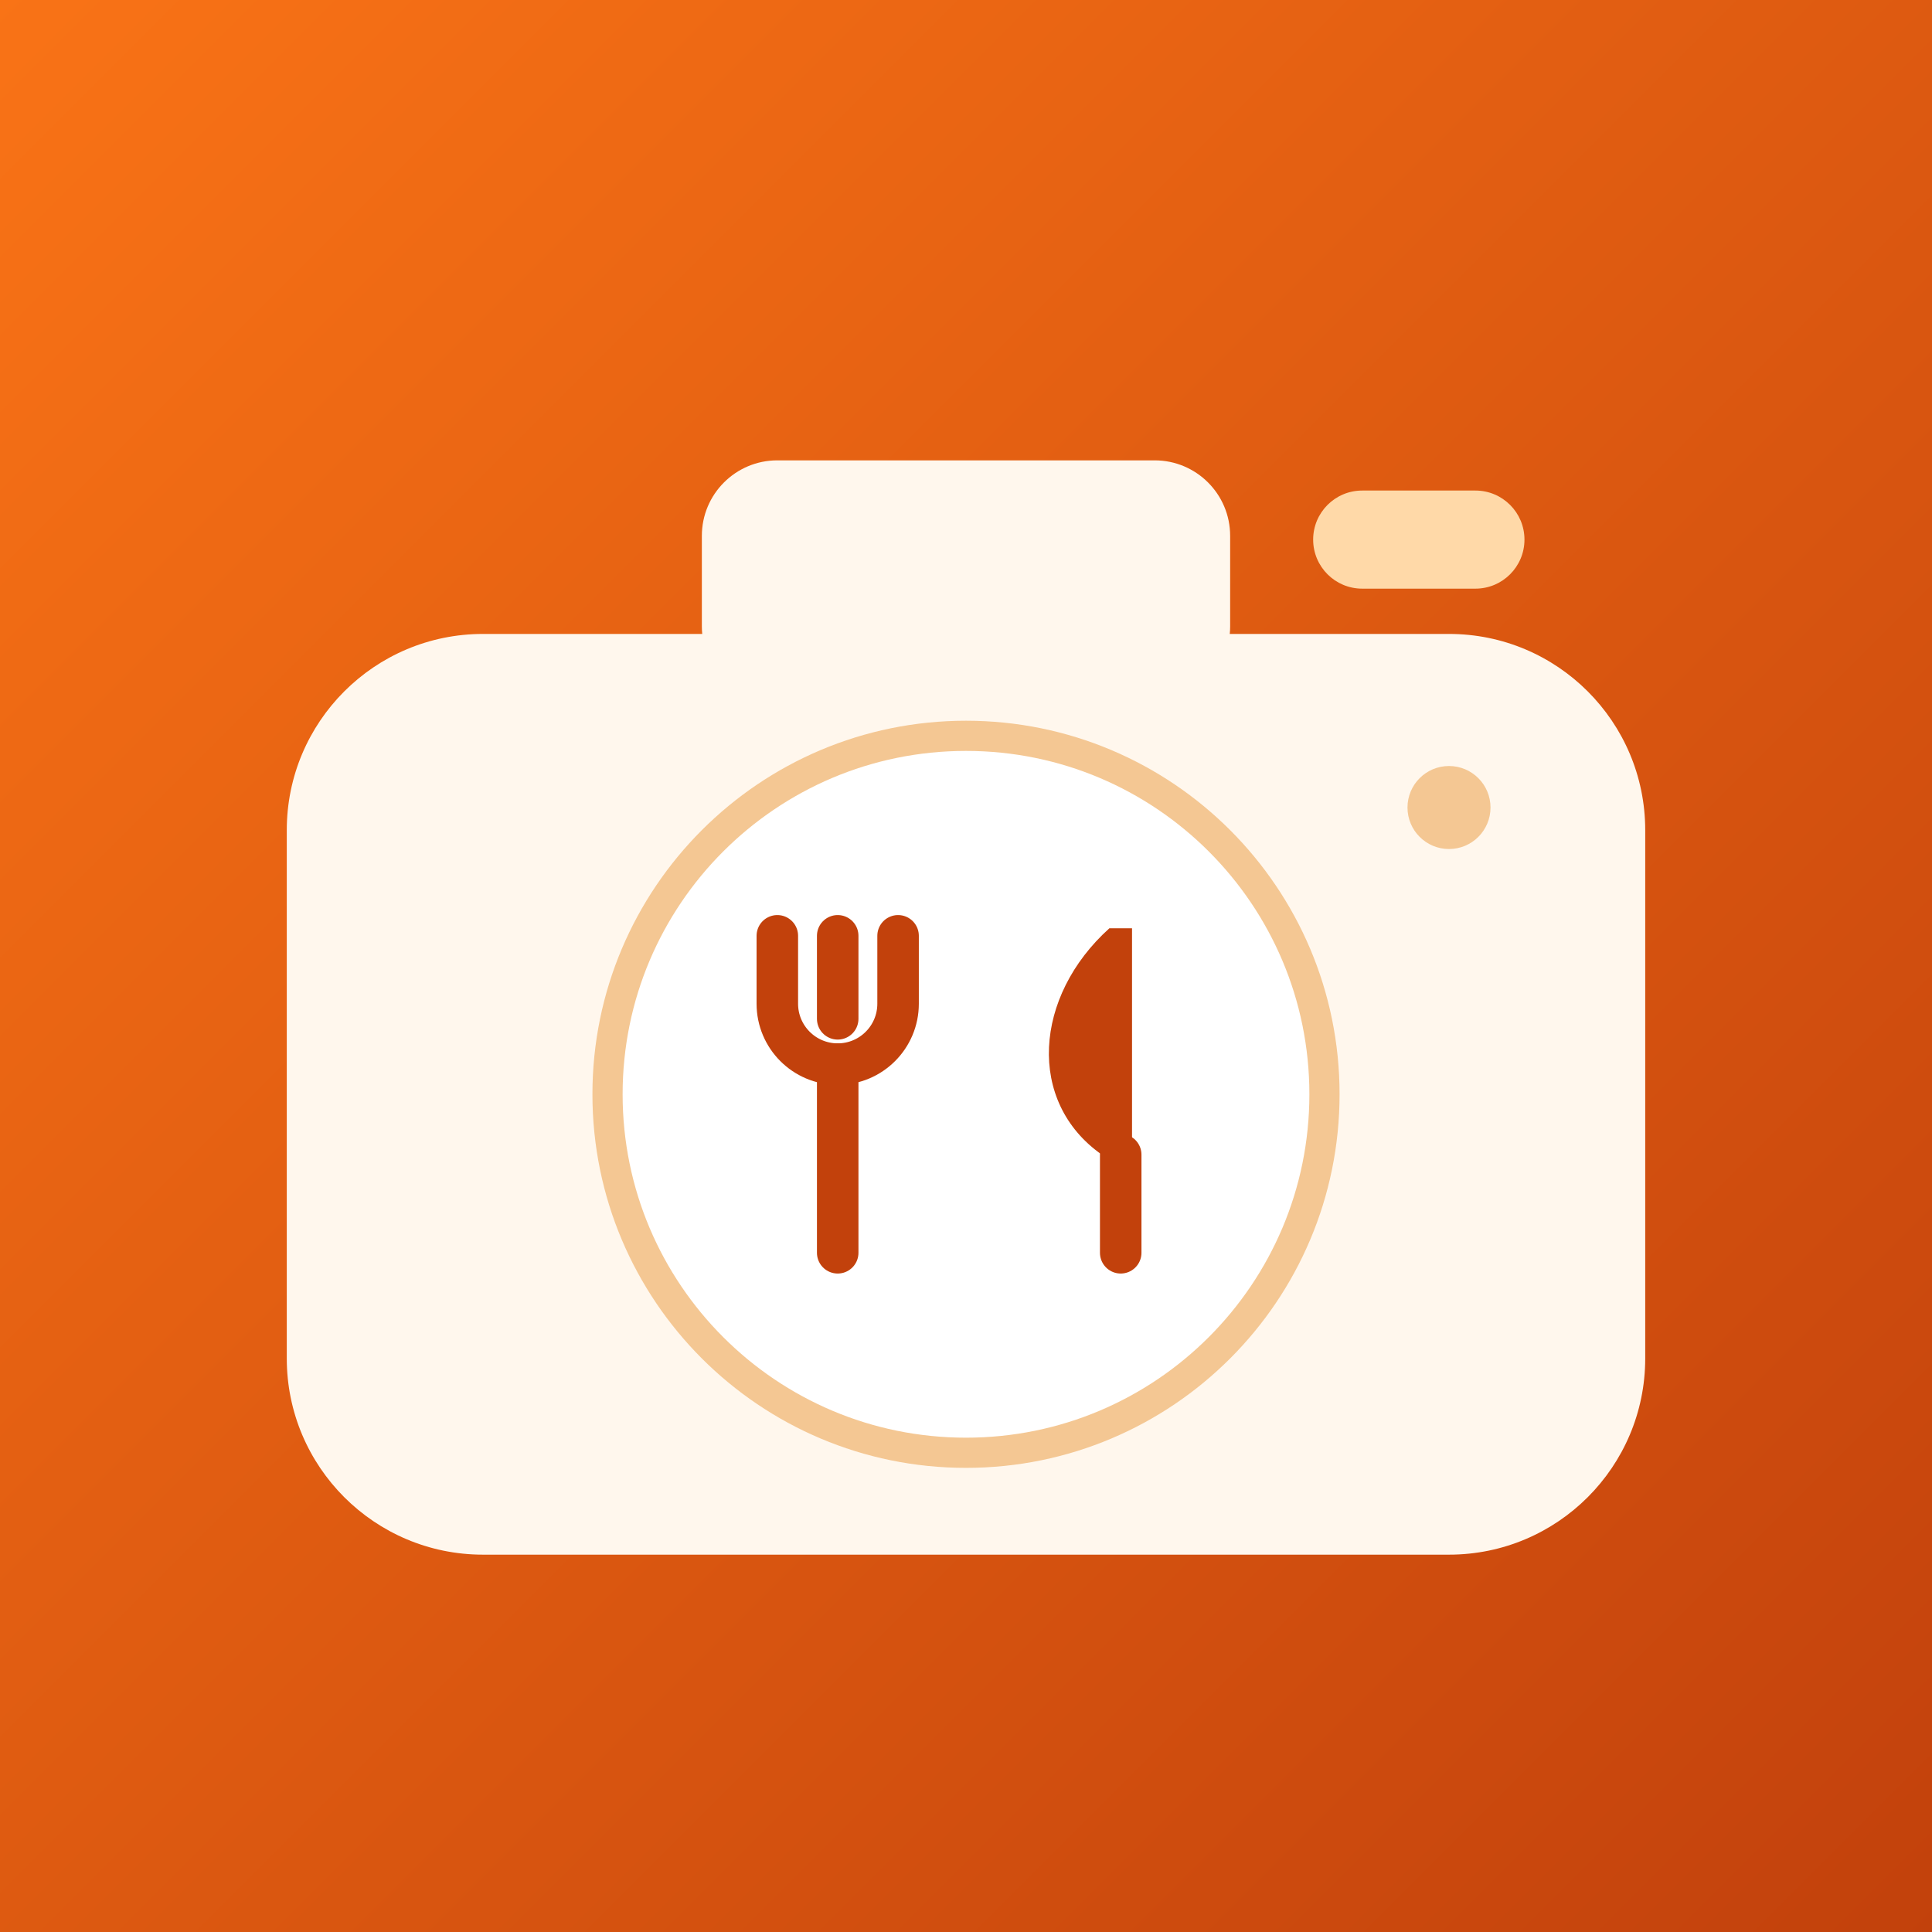
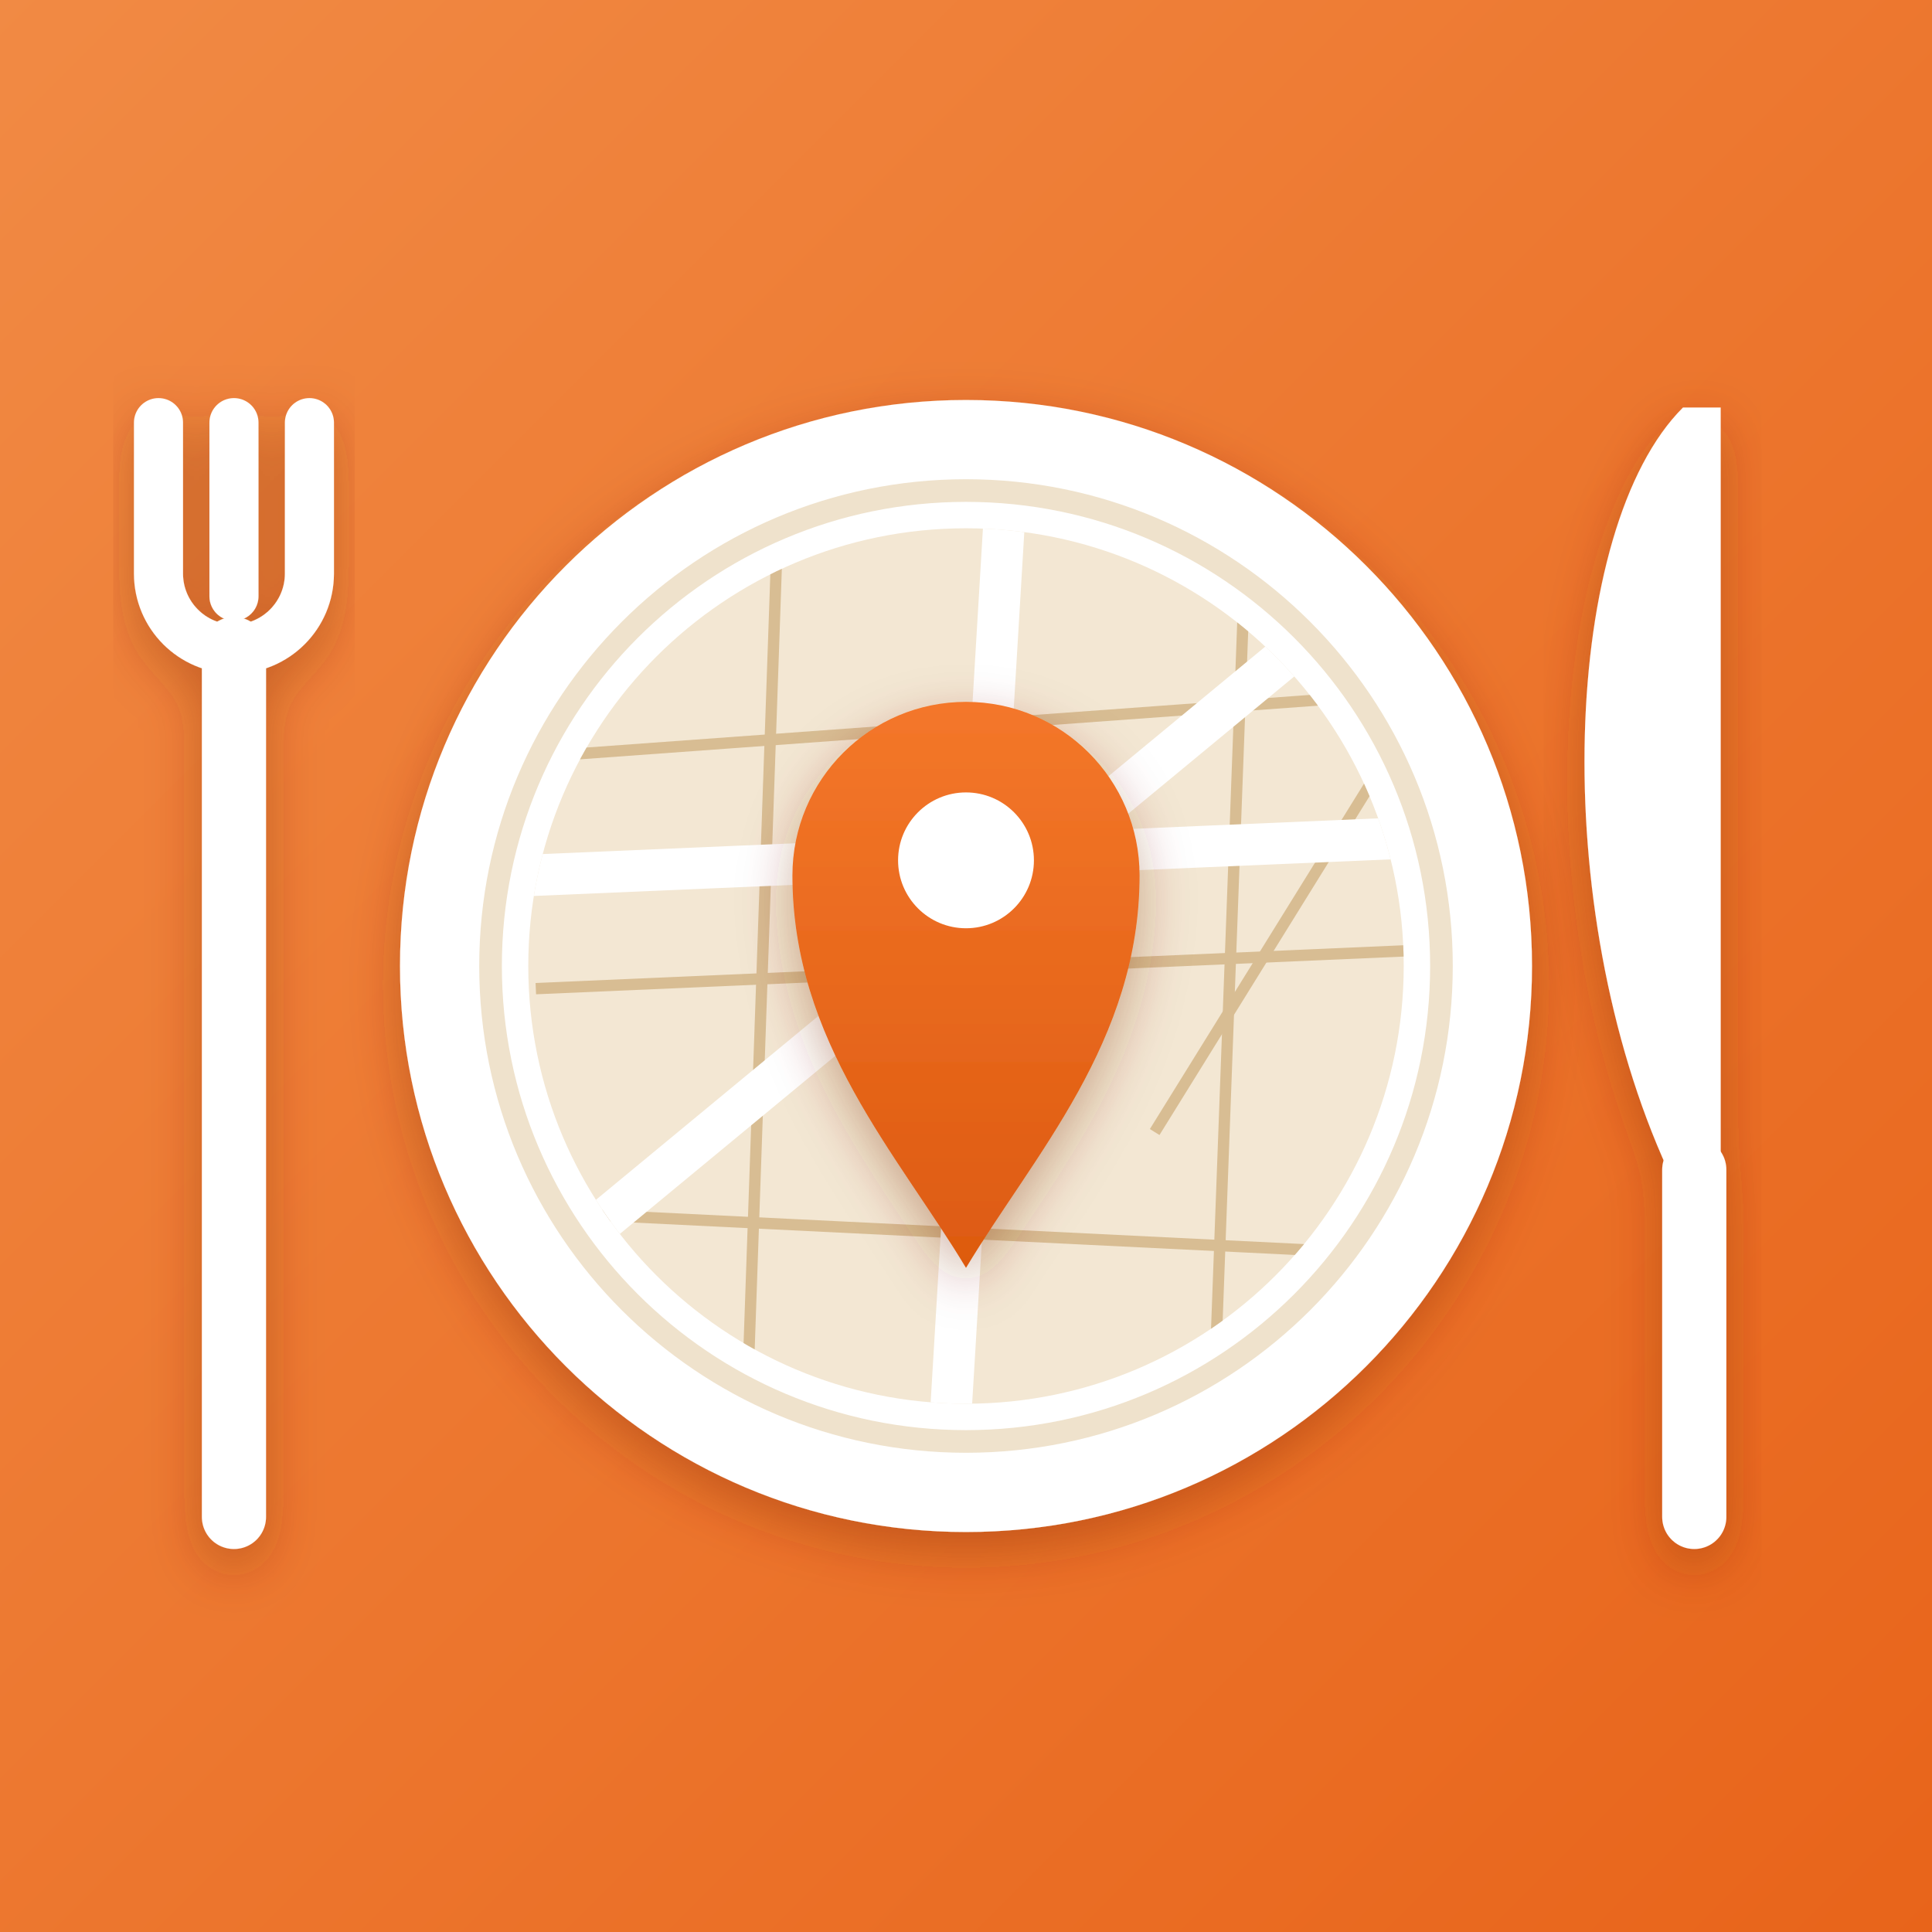
<svg xmlns="http://www.w3.org/2000/svg" viewBox="0 0 512 512">
  <defs>
    <linearGradient id="bg" x1="0" y1="0" x2="1" y2="1">
-       <stop offset="0" stop-color="#f97316" />
-       <stop offset="1" stop-color="#c2410c" />
+       <stop offset="0" stop-color="#f18a44" />
+       <stop offset="1" stop-color="#e8641a" />
    </linearGradient>
+     <linearGradient id="pin" x1="0" y1="0" x2="0" y2="1">
+       <stop offset="0" stop-color="#f4772a" />
+       <stop offset="1" stop-color="#dd5a10" />
+     </linearGradient>
+     <clipPath id="mapclip">
+       <circle cx="256" cy="256" r="116" />
+     </clipPath>
+     <filter id="ds" x="-30%" y="-30%" width="160%" height="160%">
+       <feDropShadow dx="0" dy="5" stdDeviation="7" flood-color="#7c2d05" flood-opacity="0.35" />
+     </filter>
  </defs>
  <rect width="512" height="512" fill="url(#bg)" />
-   <rect x="186" y="122" width="140" height="64" rx="20" fill="#fff7ed" />
-   <rect x="348" y="130" width="56" height="26" rx="13" fill="#ffd9a8" />
-   <rect x="76" y="168" width="360" height="244" rx="52" fill="#fff7ed" />
-   <circle cx="384" cy="214" r="11" fill="#f4c793" />
-   <circle cx="256" cy="290" r="95" fill="#ffffff" stroke="#f4c793" stroke-width="8" />
-   <g stroke="#c2410c" stroke-width="11" stroke-linecap="round" fill="none">
-     <path d="M206 248 v18 a16 16 0 0 0 32 0 v-18" />
-     <path d="M222 248 v22" />
-     <path d="M222 282 v50" />
+   <g filter="url(#ds)">
+     <g stroke="#ffffff" stroke-linecap="round" fill="none">
+       <path d="M42 112 v40 a20 20 0 0 0 40 0 v-40" stroke-width="13" />
+       <path d="M62 112 v46" stroke-width="13" />
+       <path d="M62 172 v230" stroke-width="17" />
+     </g>
  </g>
-   <g>
-     <path d="M294 246 C274 264 272 292 292 306 L300 306 L300 246 Z" fill="#c2410c" />
-     <path d="M297 306 v26" stroke="#c2410c" stroke-width="11" stroke-linecap="round" fill="none" />
+   <g filter="url(#ds)">
+     <path d="M446 108 C414 140 410 240 442 310 L456 310 L456 108 Z" fill="#ffffff" />
+     <path d="M449 310 v92" stroke="#ffffff" stroke-width="17" stroke-linecap="round" fill="none" />
+   </g>
+   <g filter="url(#ds)">
+     <circle cx="256" cy="256" r="150" fill="#ffffff" />
+   </g>
+   <circle cx="256" cy="256" r="126" fill="none" stroke="#efe2cc" stroke-width="6" />
+   <circle cx="256" cy="256" r="116" fill="#f3e7d3" />
+   <g clip-path="url(#mapclip)">
+     <g stroke="#d8bd93" stroke-width="3" fill="none">
+       <path d="M150 200 L370 184" />
+       <path d="M142 262 L372 252" />
+       <path d="M158 322 L362 332" />
+       <path d="M206 142 L198 372" />
+       <path d="M330 148 L322 364" />
+       <path d="M368 200 L306 300" />
+     </g>
+     <g stroke="#ffffff" stroke-width="11" fill="none">
+       <path d="M140 232 L374 222" />
+       <path d="M266 140 L252 374" />
+       <path d="M152 330 L348 168" />
+     </g>
+   </g>
+   <g filter="url(#ds)">
+     <path d="M256 336 C238 306 210 276 210 232 A46 46 0 1 1 302 232 C302 276 274 306 256 336 Z" fill="url(#pin)" />
+     <circle cx="256" cy="228" r="18" fill="#ffffff" />
  </g>
</svg>
